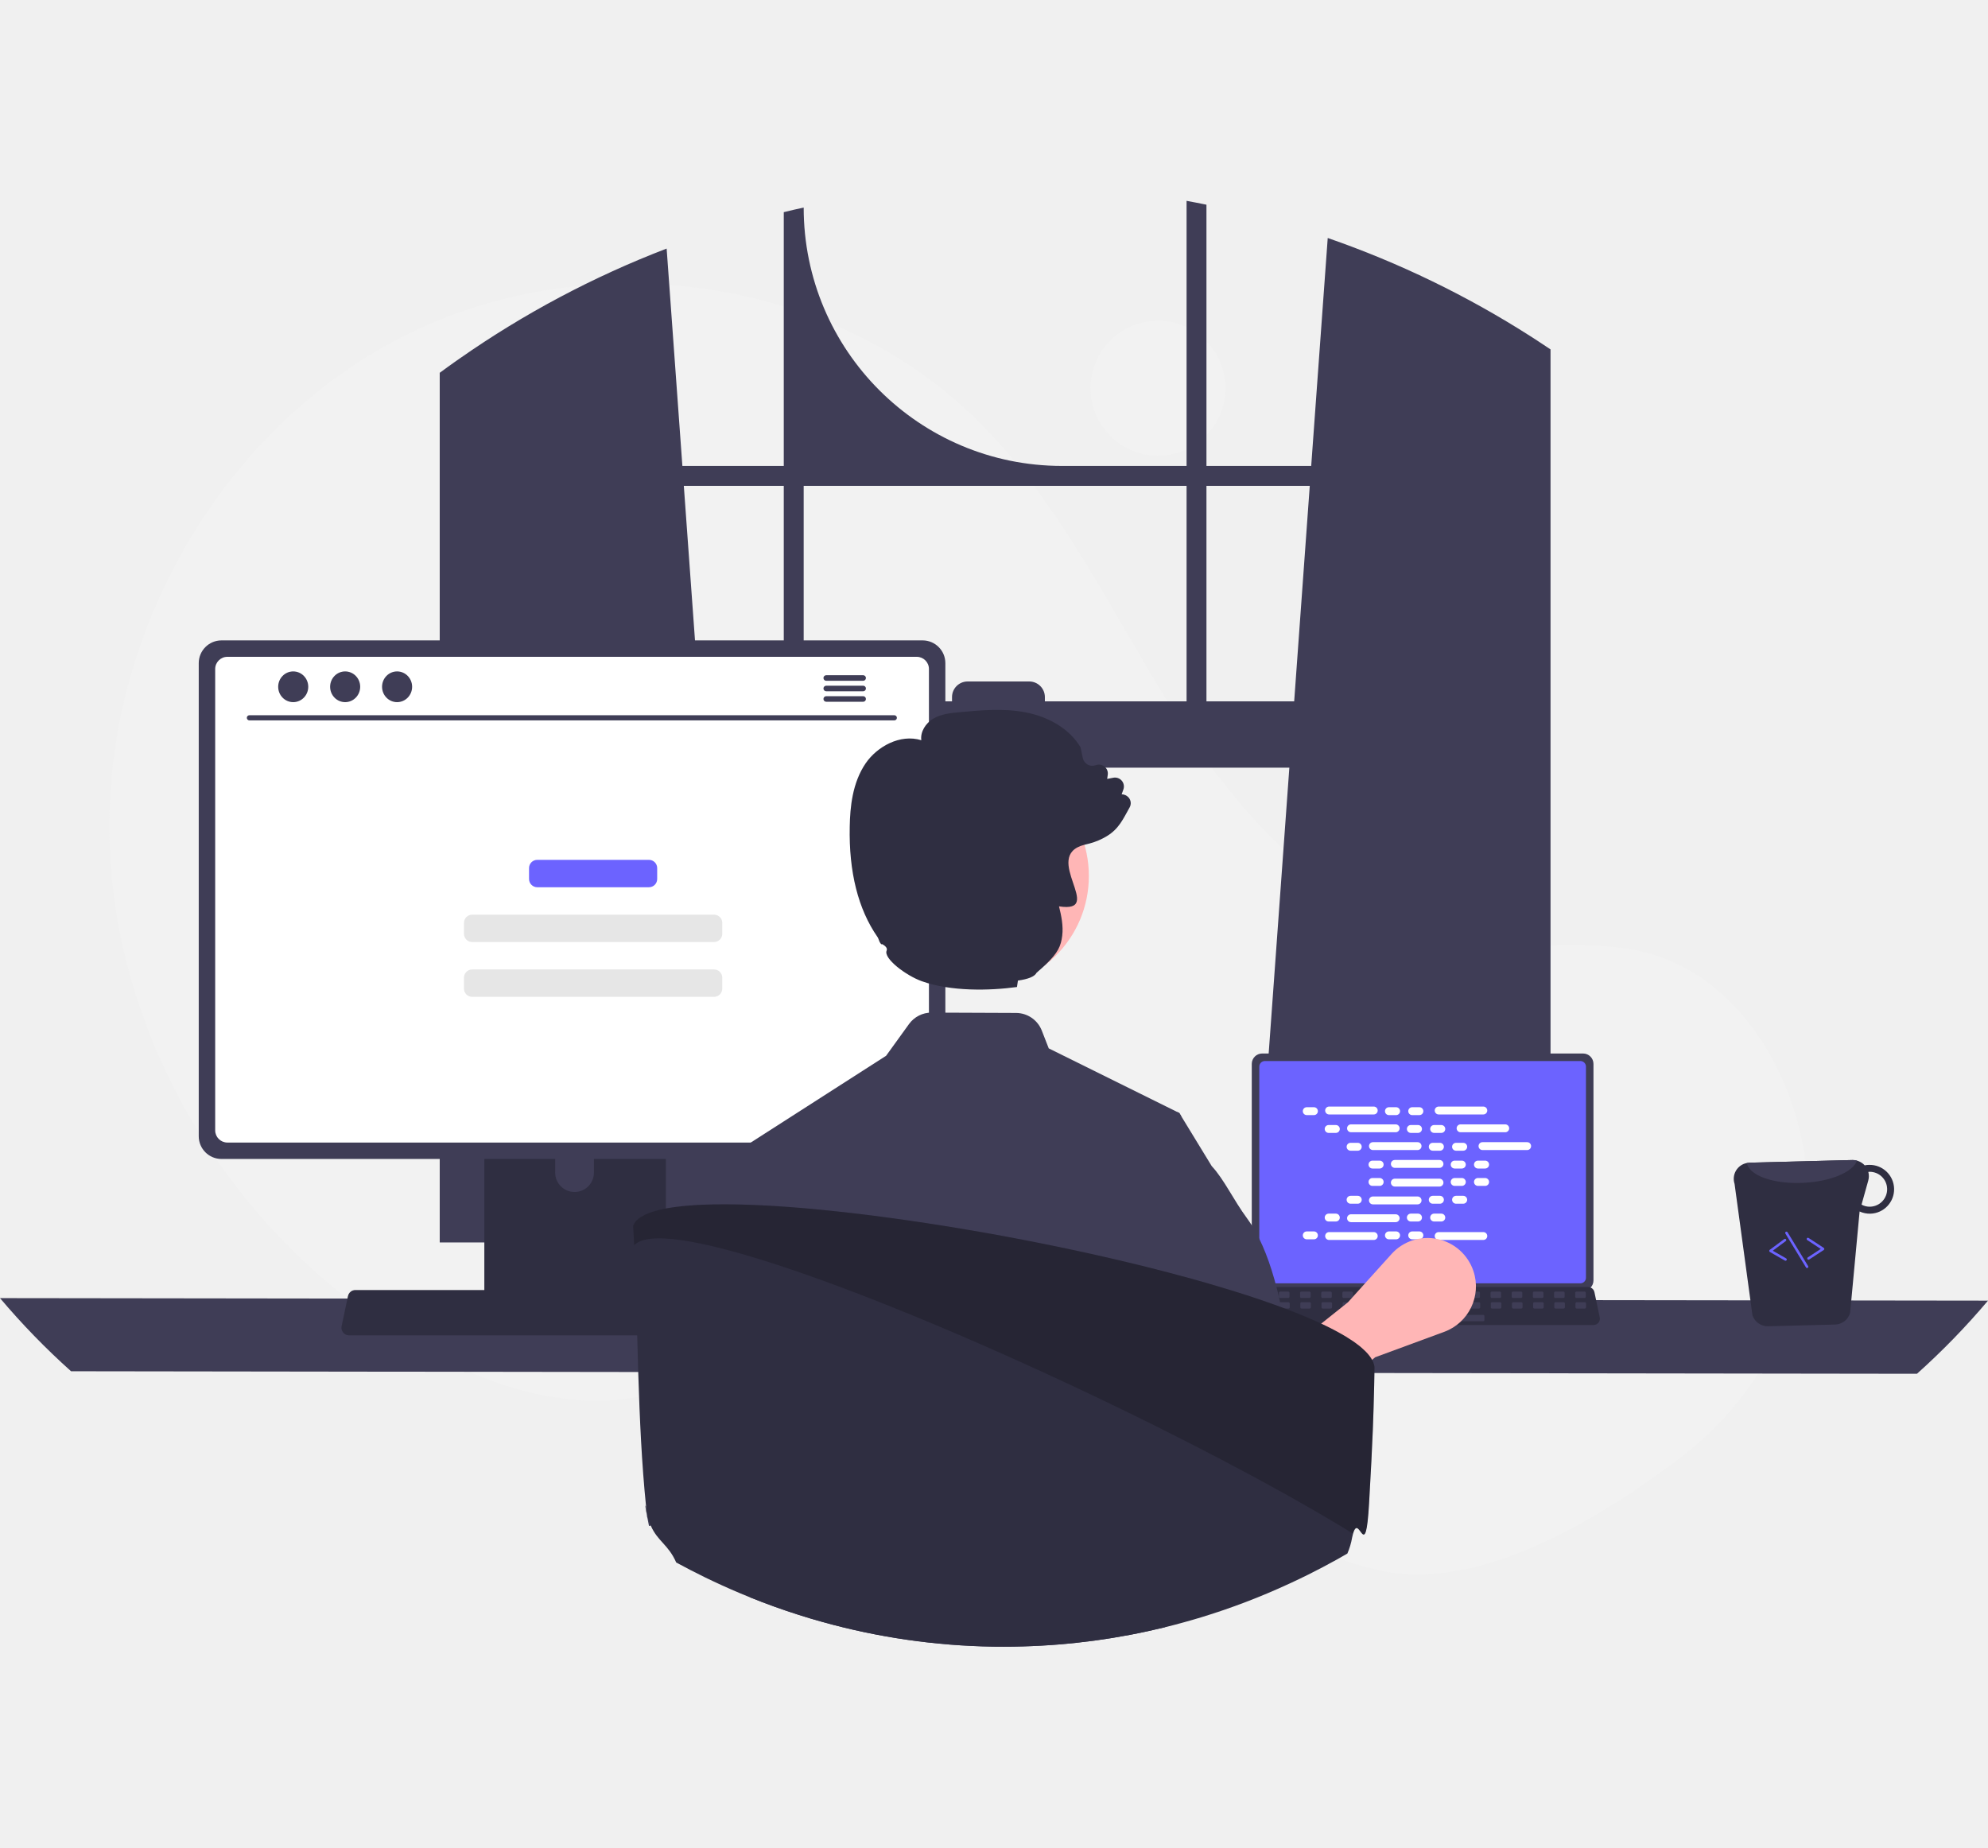
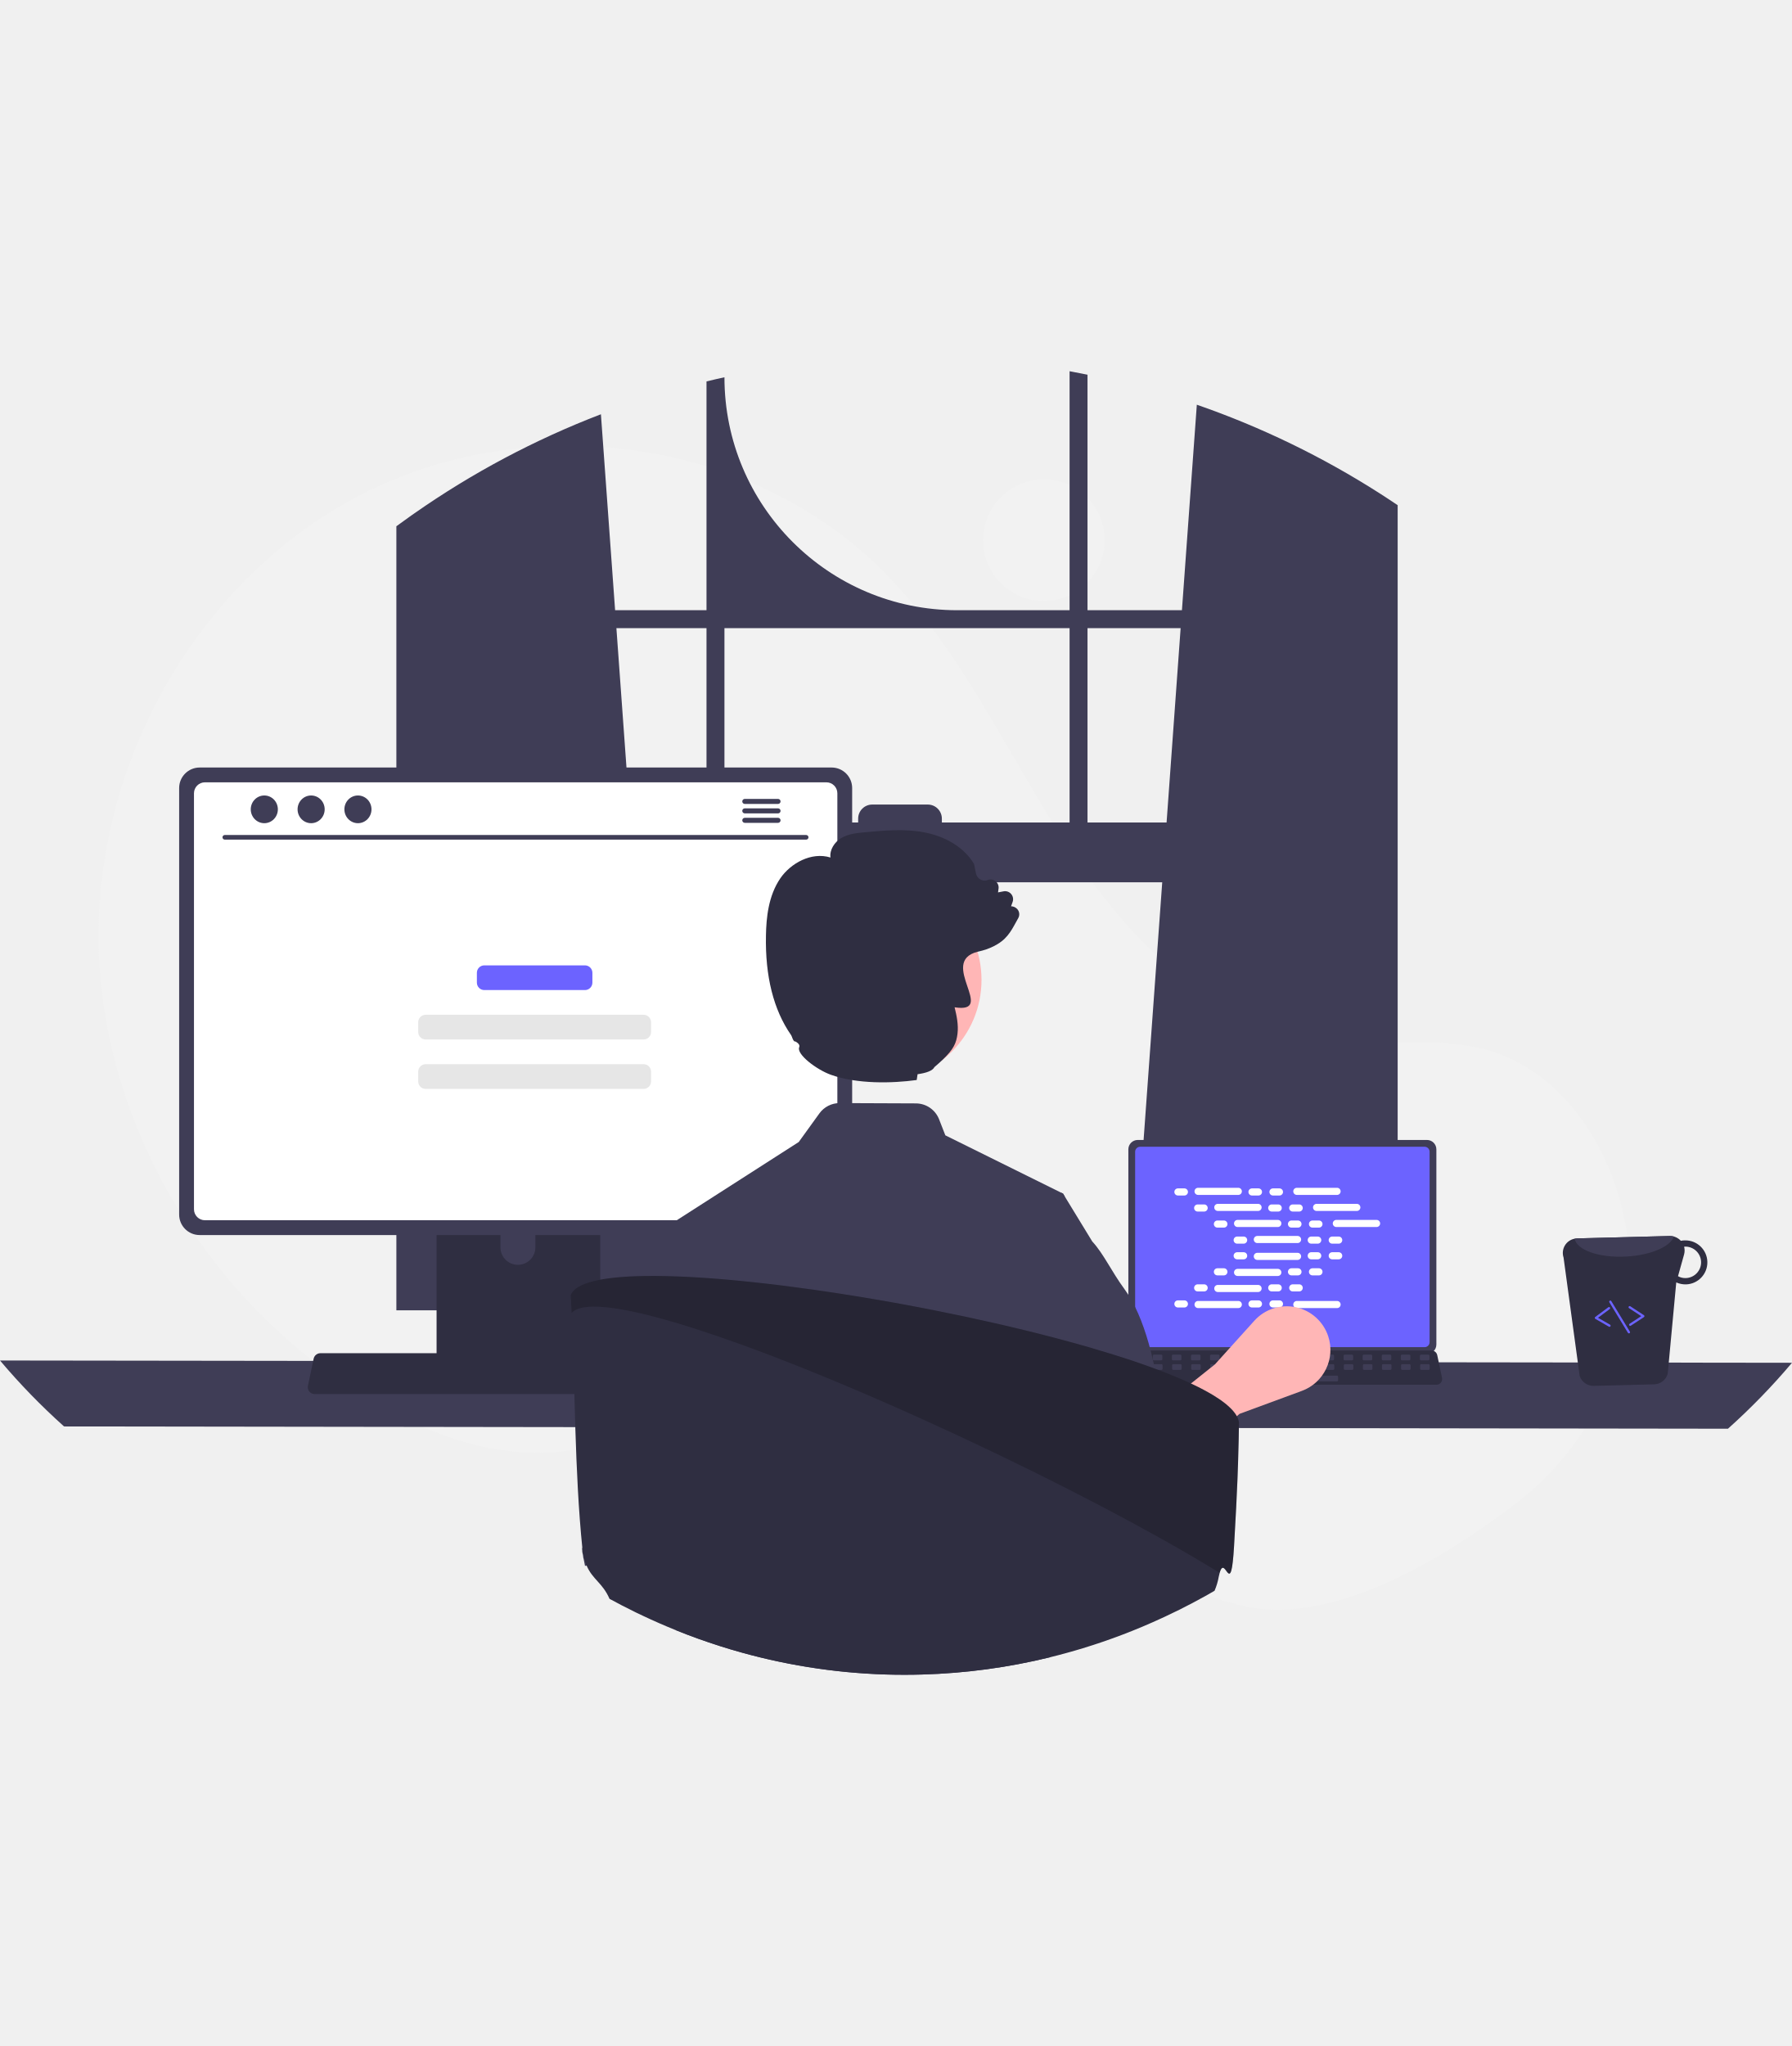
- <svg xmlns="http://www.w3.org/2000/svg" data-name="Layer 1" width="538" height="500" viewBox="0 0 786.82 572.258">
+ <svg xmlns="http://www.w3.org/2000/svg" data-name="Layer 1" width="438" height="500" viewBox="0 0 786.82 572.258">
  <circle cx="458.321" cy="74.182" r="26.701" fill="#f2f2f2" />
  <path d="M872.038,661.023c39.688-30.229,58.644-81.025,46.776-129.482q-.442-1.806-.934-3.604c-7.867-28.763-27.332-56.101-55.7-65.291-23.82-7.717-49.82-1.783-74.669-4.851-48.781-6.024-86.601-45.494-113.211-86.819-26.611-41.325-47.062-87.583-82.422-121.724-58.285-56.275-153.362-68.391-225.627-31.76C293.987,254.121,247.955,335.391,249.918,416.386c1.963,80.995,50.046,158.432,119.875,199.517,25.652,15.093,55.321,25.785,84.848,22.044,25.62-3.246,48.899-17.013,74.399-21.1,40.091-6.426,79.927,11.701,114.603,32.824,34.676,21.123,68.17,46.16,107.574,55.952C789.478,715.131,836.881,687.801,872.038,661.023Z" transform="translate(-206.59 -163.8711)" fill="#f2f2f2" />
  <path d="M815.016,219.191c-.87-.58-1.75-1.13-2.62-1.69a380.24,380.24,0,0,0-80.31-38.93l-6.54,90.22h-41.46v-103.39c-2.61-.54-5.24-1.05-7.87-1.53v104.92H626.946A102.27,102.27,0,0,1,524.676,166.521v-0c-2.64.57-5.26,1.18-7.88,1.83v100.44h-40.13l-6.23-86.03a380.858,380.858,0,0,0-81.94,43.53c-.44.3-.88.61-1.31.91-2.21,1.55-4.39,3.13-6.56,4.73v344.19h118.27l-2.09-28.95-11.5-158.95h231.59l-11.5,158.95-2.09,28.95h116.96v-353.45Q817.656,220.901,815.016,219.191Zm-298.22,142.78h-33.39l-6.17-85.3h39.56Zm159.42,0h-56.08v-1.69a6.18,6.18,0,0,0-6.19-6.18h-24.38a6.178,6.178,0,0,0-6.18,6.18v1.69h-58.71v-85.3h151.54Zm7.87,0v-85.3h40.89l-6.17,85.3Z" transform="translate(-206.59 -163.8711)" fill="#3f3d56" />
  <path d="M206.59,598.162a289.003,289.003,0,0,0,28.12,28.95l730.58,1a289.003,289.003,0,0,0,28.12-28.95Z" transform="translate(-206.59 -163.8711)" fill="#3f3d56" />
  <path d="M702.02,505.462v85.704a4.122,4.122,0,0,0,4.119,4.119H833.143a4.122,4.122,0,0,0,4.119-4.119v-85.704a4.124,4.124,0,0,0-4.119-4.115H706.139A4.124,4.124,0,0,0,702.02,505.462Z" transform="translate(-206.59 -163.8711)" fill="#3f3d56" />
  <path d="M704.999,506.529V590.109a2.205,2.205,0,0,0,2.201,2.201H832.086a2.205,2.205,0,0,0,2.201-2.201V506.529a2.206,2.206,0,0,0-2.201-2.206H707.201A2.206,2.206,0,0,0,704.999,506.529Z" transform="translate(-206.59 -163.8711)" fill="#6c63ff" />
  <path d="M699.364,607.881a2.47,2.47,0,0,0,1.943.93H837.299a2.502,2.502,0,0,0,2.446-3.016l-2.111-10.027a2.507,2.507,0,0,0-1.558-1.818,2.425,2.425,0,0,0-.888-.168H703.41a2.424,2.424,0,0,0-.888.168,2.507,2.507,0,0,0-1.558,1.818l-2.111,10.027A2.501,2.501,0,0,0,699.364,607.881Z" transform="translate(-206.59 -163.8711)" fill="#2f2e41" />
  <rect x="830.034" y="595.588" width="4.188" height="2.513" rx="0.488" transform="translate(1457.666 1029.819) rotate(-180)" fill="#3f3d56" />
  <rect x="821.657" y="595.588" width="4.188" height="2.513" rx="0.488" transform="translate(1440.912 1029.819) rotate(-180)" fill="#3f3d56" />
  <rect x="813.28" y="595.588" width="4.188" height="2.513" rx="0.488" transform="translate(1424.158 1029.819) rotate(-180)" fill="#3f3d56" />
  <rect x="804.903" y="595.588" width="4.188" height="2.513" rx="0.488" transform="translate(1407.404 1029.819) rotate(-180)" fill="#3f3d56" />
  <rect x="796.526" y="595.588" width="4.188" height="2.513" rx="0.488" transform="translate(1390.65 1029.819) rotate(-180)" fill="#3f3d56" />
  <rect x="788.149" y="595.588" width="4.188" height="2.513" rx="0.488" transform="translate(1373.896 1029.819) rotate(-180)" fill="#3f3d56" />
  <rect x="779.772" y="595.588" width="4.188" height="2.513" rx="0.488" transform="translate(1357.142 1029.819) rotate(-180)" fill="#3f3d56" />
  <rect x="771.395" y="595.588" width="4.188" height="2.513" rx="0.488" transform="translate(1340.388 1029.819) rotate(-180)" fill="#3f3d56" />
  <rect x="763.018" y="595.588" width="4.188" height="2.513" rx="0.488" transform="translate(1323.634 1029.819) rotate(-180)" fill="#3f3d56" />
  <rect x="754.641" y="595.588" width="4.188" height="2.513" rx="0.488" transform="translate(1306.88 1029.819) rotate(-180)" fill="#3f3d56" />
  <rect x="746.264" y="595.588" width="4.188" height="2.513" rx="0.488" transform="translate(1290.126 1029.819) rotate(-180)" fill="#3f3d56" />
  <rect x="737.887" y="595.588" width="4.188" height="2.513" rx="0.488" transform="translate(1273.372 1029.819) rotate(-180)" fill="#3f3d56" />
  <rect x="729.51" y="595.588" width="4.188" height="2.513" rx="0.488" transform="translate(1256.618 1029.819) rotate(-180)" fill="#3f3d56" />
  <rect x="721.133" y="595.588" width="4.188" height="2.513" rx="0.488" transform="translate(1239.865 1029.819) rotate(-180)" fill="#3f3d56" />
  <rect x="712.756" y="595.588" width="4.188" height="2.513" rx="0.488" transform="translate(1223.111 1029.819) rotate(-180)" fill="#3f3d56" />
  <rect x="704.379" y="595.588" width="4.188" height="2.513" rx="0.488" transform="translate(1206.357 1029.819) rotate(-180)" fill="#3f3d56" />
  <rect x="830.133" y="599.777" width="4.188" height="2.513" rx="0.488" transform="translate(1457.864 1038.196) rotate(-180)" fill="#3f3d56" />
  <rect x="821.756" y="599.777" width="4.188" height="2.513" rx="0.488" transform="translate(1441.11 1038.196) rotate(-180)" fill="#3f3d56" />
  <rect x="813.379" y="599.777" width="4.188" height="2.513" rx="0.488" transform="translate(1424.356 1038.196) rotate(-180)" fill="#3f3d56" />
  <rect x="805.002" y="599.777" width="4.188" height="2.513" rx="0.488" transform="translate(1407.602 1038.196) rotate(-180)" fill="#3f3d56" />
  <rect x="796.625" y="599.777" width="4.188" height="2.513" rx="0.488" transform="translate(1390.848 1038.196) rotate(-180)" fill="#3f3d56" />
  <rect x="788.248" y="599.777" width="4.188" height="2.513" rx="0.488" transform="translate(1374.094 1038.196) rotate(-180)" fill="#3f3d56" />
  <rect x="779.871" y="599.777" width="4.188" height="2.513" rx="0.488" transform="translate(1357.34 1038.196) rotate(-180)" fill="#3f3d56" />
  <rect x="771.494" y="599.777" width="4.188" height="2.513" rx="0.488" transform="translate(1340.586 1038.196) rotate(-180)" fill="#3f3d56" />
  <rect x="763.117" y="599.777" width="4.188" height="2.513" rx="0.488" transform="translate(1323.832 1038.196) rotate(-180)" fill="#3f3d56" />
  <rect x="754.74" y="599.777" width="4.188" height="2.513" rx="0.488" transform="translate(1307.078 1038.196) rotate(-180)" fill="#3f3d56" />
  <rect x="746.363" y="599.777" width="4.188" height="2.513" rx="0.488" transform="translate(1290.324 1038.196) rotate(-180)" fill="#3f3d56" />
  <rect x="737.986" y="599.777" width="4.188" height="2.513" rx="0.488" transform="translate(1273.57 1038.196) rotate(-180)" fill="#3f3d56" />
  <rect x="729.609" y="599.777" width="4.188" height="2.513" rx="0.488" transform="translate(1256.816 1038.196) rotate(-180)" fill="#3f3d56" />
  <rect x="721.232" y="599.777" width="4.188" height="2.513" rx="0.488" transform="translate(1240.062 1038.196) rotate(-180)" fill="#3f3d56" />
  <rect x="712.855" y="599.777" width="4.188" height="2.513" rx="0.488" transform="translate(1223.309 1038.196) rotate(-180)" fill="#3f3d56" />
  <rect x="704.478" y="599.777" width="4.188" height="2.513" rx="0.488" transform="translate(1206.555 1038.196) rotate(-180)" fill="#3f3d56" />
  <rect x="760.604" y="604.803" width="33.508" height="2.513" rx="0.488" transform="translate(1348.126 1048.248) rotate(-180)" fill="#3f3d56" />
  <rect x="515.631" y="358.737" width="5.966" height="3.122" rx="1.561" fill="#fff" />
  <rect x="548.154" y="358.737" width="5.966" height="3.122" rx="1.561" fill="#fff" />
  <rect x="557.369" y="358.737" width="5.966" height="3.122" rx="1.561" fill="#fff" />
  <rect x="524.477" y="358.477" width="20.796" height="3.122" rx="1.561" fill="#fff" />
  <rect x="567.841" y="358.477" width="20.796" height="3.122" rx="1.561" fill="#fff" />
  <rect x="524.304" y="365.784" width="5.966" height="3.122" rx="1.561" fill="#fff" />
  <rect x="556.827" y="365.784" width="5.966" height="3.122" rx="1.561" fill="#fff" />
  <rect x="566.042" y="365.784" width="5.966" height="3.122" rx="1.561" fill="#fff" />
  <rect x="533.15" y="365.523" width="20.796" height="3.122" rx="1.561" fill="#fff" />
  <rect x="576.514" y="365.523" width="20.796" height="3.122" rx="1.561" fill="#fff" />
  <rect x="532.977" y="372.83" width="5.966" height="3.122" rx="1.561" fill="#fff" />
  <rect x="565.5" y="372.83" width="5.966" height="3.122" rx="1.561" fill="#fff" />
  <rect x="574.715" y="372.83" width="5.966" height="3.122" rx="1.561" fill="#fff" />
  <rect x="541.823" y="372.57" width="20.796" height="3.122" rx="1.561" fill="#fff" />
  <rect x="585.187" y="372.57" width="20.796" height="3.122" rx="1.561" fill="#fff" />
  <rect x="541.649" y="379.877" width="5.966" height="3.122" rx="1.561" fill="#fff" />
  <rect x="574.172" y="379.877" width="5.966" height="3.122" rx="1.561" fill="#fff" />
  <rect x="583.387" y="379.877" width="5.966" height="3.122" rx="1.561" fill="#fff" />
  <rect x="550.496" y="379.617" width="20.796" height="3.122" rx="1.561" fill="#fff" />
  <rect x="548.154" y="407.898" width="5.966" height="3.122" rx="1.561" fill="#fff" />
  <rect x="557.369" y="407.898" width="5.966" height="3.122" rx="1.561" fill="#fff" />
  <rect x="567.841" y="408.158" width="20.796" height="3.122" rx="1.561" fill="#fff" />
  <rect x="515.631" y="407.898" width="5.966" height="3.122" rx="1.561" fill="#fff" />
  <rect x="524.477" y="408.158" width="20.796" height="3.122" rx="1.561" fill="#fff" />
  <rect x="524.304" y="400.851" width="5.966" height="3.122" rx="1.561" fill="#fff" />
  <rect x="556.827" y="400.851" width="5.966" height="3.122" rx="1.561" fill="#fff" />
  <rect x="566.042" y="400.851" width="5.966" height="3.122" rx="1.561" fill="#fff" />
  <rect x="533.15" y="401.111" width="20.796" height="3.122" rx="1.561" fill="#fff" />
  <rect x="532.977" y="393.804" width="5.966" height="3.122" rx="1.561" fill="#fff" />
  <rect x="565.5" y="393.804" width="5.966" height="3.122" rx="1.561" fill="#fff" />
  <rect x="574.715" y="393.804" width="5.966" height="3.122" rx="1.561" fill="#fff" />
  <rect x="541.823" y="394.064" width="20.796" height="3.122" rx="1.561" fill="#fff" />
  <rect x="541.649" y="386.758" width="5.966" height="3.122" rx="1.561" fill="#fff" />
  <rect x="574.172" y="386.758" width="5.966" height="3.122" rx="1.561" fill="#fff" />
  <rect x="583.387" y="386.758" width="5.966" height="3.122" rx="1.561" fill="#fff" />
  <rect x="550.496" y="387.018" width="20.796" height="3.122" rx="1.561" fill="#fff" />
  <path d="M711.507,654.353l-13.35-21.102,41.902-33.403,17.295-19.161a19.161,19.161,0,0,1,32.418,6.828h0a19.161,19.161,0,0,1-11.57,23.991l-27.349,10.075Z" transform="translate(-206.59 -163.8711)" fill="#ffb6b6" />
  <path d="M398.28,501.352v102.56h71.85v-102.56a3.448,3.448,0,0,0-2.43-3.3,3.175,3.175,0,0,0-1.03-.16H401.75A3.463,3.463,0,0,0,398.28,501.352Zm28.04,35.24a7.67,7.67,0,0,1,15.34,0v11.9a7.67,7.67,0,0,1-15.34,0Z" transform="translate(-206.59 -163.8711)" fill="#2f2e41" />
  <path d="M398.06,600.632v9.89a1.946,1.946,0,0,0,1.93,1.94h68.43a1.94,1.94,0,0,0,1.93-1.94v-9.89Z" transform="translate(-206.59 -163.8711)" fill="#3f3d56" />
  <path d="M285.25,346.832V534.092a9.007,9.007,0,0,0,9,9h277.5a9.007,9.007,0,0,0,9-9V346.832a9.011,9.011,0,0,0-9-8.99H294.25A9.012,9.012,0,0,0,285.25,346.832Z" transform="translate(-206.59 -163.8711)" fill="#3f3d56" />
  <path d="M291.76,349.162v182.62a4.818,4.818,0,0,0,4.81,4.81H569.44a4.818,4.818,0,0,0,4.81-4.81v-182.62a4.82,4.82,0,0,0-4.81-4.82H296.57A4.821,4.821,0,0,0,291.76,349.162Z" transform="translate(-206.59 -163.8711)" fill="#fff" />
  <path d="M342.4,611.792a2.948,2.948,0,0,0,2.32,1.11h162.34a2.987,2.987,0,0,0,2.92-3.6l-2.52-11.97a2.993,2.993,0,0,0-1.86-2.17,2.895,2.895,0,0,0-1.06-.2H347.23a2.894,2.894,0,0,0-1.06.2,2.992,2.992,0,0,0-1.86,2.17l-2.52,11.97A2.985,2.985,0,0,0,342.4,611.792Z" transform="translate(-206.59 -163.8711)" fill="#2f2e41" />
  <path d="M560.585,369.499H305.261a1.016,1.016,0,0,1,0-2.031H560.585a1.016,1.016,0,0,1,0,2.031Z" transform="translate(-206.59 -163.8711)" fill="#3f3d56" />
  <ellipse cx="116.051" cy="192.33" rx="5.95" ry="6.083" fill="#3f3d56" />
  <ellipse cx="136.607" cy="192.33" rx="5.95" ry="6.083" fill="#3f3d56" />
  <ellipse cx="157.163" cy="192.33" rx="5.95" ry="6.083" fill="#3f3d56" />
  <path d="M548.206,351.622h-14.6a1.105,1.105,0,0,0,0,2.21h14.6a1.105,1.105,0,0,0,0-2.21Z" transform="translate(-206.59 -163.8711)" fill="#3f3d56" />
  <path d="M548.206,355.772h-14.6a1.105,1.105,0,0,0,0,2.21h14.6a1.105,1.105,0,0,0,0-2.21Z" transform="translate(-206.59 -163.8711)" fill="#3f3d56" />
  <path d="M548.206,359.922h-14.6a1.105,1.105,0,0,0,0,2.21h14.6a1.105,1.105,0,0,0,0-2.21Z" transform="translate(-206.59 -163.8711)" fill="#3f3d56" />
  <path d="M900.186,604.972a6.416,6.416,0,0,0,6.183,4.331l26.492-.682a6.329,6.329,0,0,0,5.981-4.657l3.749-40.087a9.794,9.794,0,0,0,4.238.871,9.661,9.661,0,1,0-.485-19.317,8.184,8.184,0,0,0-1.736.181,6.548,6.548,0,0,0-4.874-2.103l-40.751,1.052a5.853,5.853,0,0,0-1.005.125,6.365,6.365,0,0,0-4.873,8.265Zm43.173-43.817,2.668-9.553a6.506,6.506,0,0,0,.02-3.375c.129-0.0.244-.062.373-.062a6.91,6.91,0,0,1,.324,13.817A6.505,6.505,0,0,1,943.359,561.156Z" transform="translate(-206.59 -163.8711)" fill="#2f2e41" />
  <path d="M897.978,544.686c.868,4.964,10.629,8.454,22.366,7.847,10.793-.497,19.617-4.287,21.234-8.778a6.025,6.025,0,0,0-1.844-.246l-40.751,1.052A5.853,5.853,0,0,0,897.978,544.686Z" transform="translate(-206.59 -163.8711)" fill="#3f3d56" />
  <path d="M922.494,582.944a.497.497,0,0,0,.151-.066l5.753-3.766a.499.499,0,0,0,0-.836l-5.98-3.917a.5.5,0,1,0-.548.836l5.341,3.498-5.114,3.348a.5.5,0,0,0,.396.903Z" transform="translate(-206.59 -163.8711)" fill="#6c63ff" />
  <path d="M913.408,583.363a.5.5,0,0,0,.126-.918l-5.303-3.04,5.126-3.807a.5.5,0,1,0-.596-.802l-5.739,4.263a.5.5,0,0,0,.049.835l5.965,3.42A.5.5,0,0,0,913.408,583.363Z" transform="translate(-206.59 -163.8711)" fill="#6c63ff" />
  <path d="M921.922,586.244a.482.482,0,0,0,.137-.058.5.5,0,0,0,.168-.687l-8.155-13.408a.5.5,0,0,0-.854.521l8.155,13.408A.5.5,0,0,0,921.922,586.244Z" transform="translate(-206.59 -163.8711)" fill="#6c63ff" />
  <rect x="209.385" y="260.827" width="50.719" height="10.846" rx="3.264" fill="#6c63ff" />
  <rect x="183.626" y="282.519" width="102.236" height="10.846" rx="3.264" fill="#e6e6e6" />
  <rect x="183.626" y="304.21" width="102.236" height="10.846" rx="3.264" fill="#e6e6e6" />
  <path d="M497.301,540.717l.217.684.011.023,6.525,19.838,7.506,22.861,14.123,42.961.137,6.673v.023l1.049,53.684-2.909,7.278,3.274,11.932s-1.506-18.037-9.582-7.679c-4.574,5.886-9.925,11.91-14.317,17.556q9.6,3.884,19.507,7.027c1.426.456,2.863.89,4.301,1.323q.462.137.924.274a266.863,266.863,0,0,0,67.351,10.826c1.186.034,2.35.057,3.479.08.399.011.787.023,1.175.023,1.278.011,2.544.023,3.822.023q3.867,0,7.7-.114a266.853,266.853,0,0,0,56.091-7.586c-.125-7.586-.468-16.45-.958-25.918-.228-4.643-5.35-9.674-5.658-14.533-.217-3.65,4.381-7.084,4.141-10.792-1.551-22.827-3.491-14.064-4.928-30.229q-.222-2.379-.411-4.552c-.924-10.381-1.563-16.872-1.563-16.872l6.137-38.683,9.639-60.734-.742-1.221-.833-.411-50.844-25.165-2.761-7.073a10.979,10.979,0,0,0-10.141-6.947l-33.493-.137a10.931,10.931,0,0,0-8.909,4.529l-9.069,12.56Z" transform="translate(-206.59 -163.8711)" fill="#3f3d56" />
  <path d="M533.407,617.525,525.82,633.758l-5.179,11.088-8.909,46.646-4.46,4.734L503.45,679.467l-39.998,8.881c-1.312-7.29-.351.247-1.161-7.75.228-.228.468-.456.707-.685.639-.593,1.175-1.152,1.164-1.688-.456-27.584.913-74.526,12.343-102.966a60.053,60.053,0,0,1,7.027-13.107c.228-.308.445-.616.662-.924,5.27-7.381,8.601-14.647,13.324-19.815v-.011a.53.53,0,0,0,.08-.08.157.157,0,0,0,.046-.034l32.443-17.203,1.392,39.105.992,28.109Z" transform="translate(-206.59 -163.8711)" fill="#3f3d56" />
  <path d="M650.391,622.135l9.476,20.275,3.307,7.061,8.907,46.642,4.446,4.723,3.83-16.755,1.8-.369,32.459-6.722,9.461,30.046a17.984,17.984,0,0,0-3.261-22.506c-.646-.585-1.184-1.154-1.169-1.692.538-32.443-1.446-91.684-19.367-116.066-5.692-7.738-9.107-15.445-14.076-20.829-.015-.015-.015-.031-.031-.031L674.081,526.114l-.738-1.215-.831-.415Z" transform="translate(-206.59 -163.8711)" fill="#3f3d56" />
  <circle id="a657ec4b-47ce-4d2a-9c58-81a811696ca9" data-name="Ellipse 5" cx="386.397" cy="267.201" r="44.558" fill="#ffb6b6" />
  <path d="M653.212,399.948a3.759,3.759,0,0,0-2.69-1.19l.67-1.86a3.528,3.528,0,0,0-3.96-4.7l-2.44.47.23-1.63a3.534,3.534,0,0,0-4.73-3.82,3.766,3.766,0,0,1-3.24-.23,3.846,3.846,0,0,1-1.92-2.61l-.85-4.1-.09-.22c-4.14-6.9-12.1-11.92-21.84-13.76-8.67-1.65-17.56-.81-26.13-.02-3.4.32-7.24.68-10.44,2.64-2.72,1.68-5.02,5.04-4.55,8.43-8.45-2.59-17.51,2.58-22,9.1-5.32,7.76-6.19,17.48-6.33,25.08-.38,17.98,3.33,32.69,11,43.73.56.8.7,2.47,1.81,3.03l-.23-.37c1.24.62,2.5,1.62,2.03,2.69-1.35,3.08,7.62,9.89,13.94,12.14,11.53,4.11,26.86,3.76,37.64,2.28l.38-2.55c3.89-.53,6.63-1.54,7.4-3.12,1.36-1.16,2.52-2.2,3.53-3.16l.01-.01c.02-.02.06-.05.08-.07,4.87-4.67,6-7.33,6.51-11.38.49-3.97-.38-8-1.27-11.63,18.74,2.9-7.38-19.96,10.08-24.38a5.434,5.434,0,0,1,.61-.15c.51-.12,1.02-.24,1.51-.38a26.448,26.448,0,0,0,6.72-2.87c4.88-2.97,6.49-6.91,9.01-11.35A3.427,3.427,0,0,0,653.212,399.948Z" transform="translate(-206.59 -163.8711)" fill="#2f2e41" />
  <path d="M750.582,625.308c-.01,1.75-.03,4.2-.11,7.23q-.015.63-.03,1.29c-.13,5.57-.26,10.24-.47,15.43-.01.36-.02.71-.04,1.07-.28,7.24-.72,15.67-1.48,29.02-1.41,24.66-3.87,3.39-6.34,12.04-.12.43-.25.94-.37,1.54a27.916,27.916,0,0,1-1.88,6.33c-1.31.78-2.66,1.53-3.99,2.28-3.79,2.11-7.64,4.14-11.52,6.07-2.18,1.08-4.37,2.14-6.57,3.16-.35.16-.69.32-1.03.47a270.887,270.887,0,0,1-34.75,13.26c-2.32.7-4.63,1.38-6.97,2.01-2.44.68-4.88,1.32-7.35,1.92a266.893,266.893,0,0,1-56.09,7.59c-2.55.08-5.12.11-7.7.11-1.28,0-2.54-.01-3.82-.02-.39,0-.78-.01-1.17-.02-1.13-.03-2.3-.05-3.48-.08a266.663,266.663,0,0,1-67.35-10.83l-.93-.27c-1.44-.44-2.87-.87-4.3-1.33q-9.9-3.135-19.51-7.02-7.335-2.955-14.5-6.34a.339.339,0,0,1-.12-.06c-1-.46-2.01-.94-3.01-1.43-.13-.07-.27-.14-.41-.21q-5.595-2.73-11.07-5.72c-3.07-7.05-7.39-8.4-10.07-14.6a25.874,25.874,0,0,1-1.68-5.74c0-.02-.01-.04-.01-.07.28,3.72-1.19-6.6-.01-.04-.01-.12-.02-.25-.03-.4-.03-.36-.07-.8-.13-1.35-3.43-33.49-3.21-71.79-4.7-103.35q-.15-3.06-.31-5.86c-.03-.62-.07-1.23-.11-1.83.07-.18.15-.37.24-.55a1.002,1.002,0,0,1,.07-.15,1.623,1.623,0,0,1,.1-.18c.02-.03.05-.07.07-.1a.917.917,0,0,1,.05-.1c.09-.14.19-.29.3-.43.05-.06.09-.11.14-.16a.808.808,0,0,1,.12-.14.637.637,0,0,1,.11-.13c.04-.04.08-.09.13-.14a.302.302,0,0,1,.08-.08,2.033,2.033,0,0,1,.26-.25,9.624,9.624,0,0,1,1.14-.9c.14-.09.29-.18.43-.28a19.135,19.135,0,0,1,3.17-1.52c.38-.14.76-.27,1.17-.41.15-.04.29-.09.44-.14.22-.07.44-.14.67-.19,1.14-.34,2.37-.63,3.7-.9.16-.03.33-.06.5-.1.24-.05.49-.09.74-.13.34-.06.69-.12,1.04-.18,2.97-.47,6.34-.82,10.06-1.05q.525-.03,1.05-.06c.41-.02.82-.04,1.24-.06.35-.02.71-.03,1.07-.04.35-.02.71-.03,1.08-.04,1.01-.03,2.05-.06,3.11-.08,3.02-.06,6.2-.04,9.54.03,1.55.04,3.13.08,4.75.15.11,0,.21.01.31.01,1.41.05,2.83.11,4.29.19,1.02.05,2.05.1,3.08.16.97.06,1.95.12,2.94.19.77.04,1.54.1,2.32.15.66.05,1.32.1,1.98.14l.9.06c.49.04.98.07,1.48.12,1.1.09,2.2.18,3.32.27,1.11.1,2.24.2,3.37.3s2.27.21,3.41.32c.12.01.23.02.34.03,1.04.11,2.08.21,3.13.32.24.02.49.04.73.07,1.001.101,2.022.218,3.032.326.31.033.618.066.929.1.791.086,1.572.161,2.368.254,1.05.12,2.12.23,3.16.37.81.09,1.62.18,2.43.28,1.27.15,2.56.31,3.85.48.49.06.98.12,1.47.19,3.68.46,7.4.97,11.18,1.5,5.73.81,11.55,1.69,17.41,2.64q8.805,1.425,17.71,3.01c1.5.27,3,.54,4.51.82q1.02.195,2.04.39c1.16.21,2.32.43,3.48.65,1.16.22,2.32.44,3.48.67,1.38.27,2.77.54,4.15.81,9.09,1.8,18.13,3.72,26.95,5.73,1.45.33,2.9.67,4.34,1q4.32,1.005,8.56,2.04c.78.18,1.55.37,2.32.56,1.92.48,3.84.96,5.73,1.45l.33.09c1.39.34,2.75.69,4.11,1.05q4.815,1.26,9.47,2.55,3.09.855,6.11,1.73c3.01.87,5.96,1.75,8.83,2.64.71.22,1.42.44,2.12.65,2.1.65,4.17,1.31,6.18,1.97,1.6.52,3.16,1.05,4.7,1.58q2.31.795,4.53,1.59c.95.34,1.89.7,2.83,1.04,1.35.5,2.68,1,3.98,1.5.4.15.79.31,1.18.46.25.11.49.2.73.3.47.19.95.37,1.41.56.47.18.93.37,1.39.57.45.18.91.37,1.35.56.45.18.89.37,1.33.57.37.15.73.31,1.08.47.71.31,1.42.62,2.11.94.34.16.68.31,1.02.47l.78.36c.11.06.22.11.33.16.25.12.51.25.76.37.58.27,1.15.56,1.71.83.75.38,1.48.76,2.18,1.13.71.38,1.4.76,2.06,1.13.11.06.21.12.32.18.15.08.3.17.45.25.51.29,1,.59,1.49.88.96.59,1.87,1.17,2.72,1.75.19.13.37.26.56.38.63.45,1.23.89,1.79,1.34,0,.01,0,.01.01.01.19.14.37.29.55.43.15.14.31.26.46.4.52.45,1,.88,1.44,1.32a5.667,5.667,0,0,1,.42.43,1.208,1.208,0,0,1,.16.16c.2.2.38.4.55.6a.553.553,0,0,1,.07.09c.24.28.46.56.67.84.1.14.21.28.3.42.12.17.24.35.34.52.09.14.17.29.25.43a7.257,7.257,0,0,1,.54,1.13,5.241,5.241,0,0,1,.27.82A5.844,5.844,0,0,1,750.582,625.308Z" transform="translate(-206.59 -163.8711)" fill="#2f2e41" />
  <path d="M750.582,625.308c-.01,1.75-.03,4.2-.11,7.23-.01.42-.03.85-.04,1.29-.1,4.25-.25,9.5-.46,15.43-.01.36-.02.71-.04,1.07-.28,7.24-.72,15.67-1.48,29.02-1.41,24.66-3.87,3.39-6.34,12.04-6.86-4.22-14.38-8.64-22.42-13.18q-2.175-1.23-4.39-2.47c-16.08-8.97-34.04-18.37-52.79-27.68-.74-.37-1.49-.74-2.23-1.1-42.95-21.23-89.83-41.88-127.81-55.66-7.33-2.66-14.33-5.06-20.91-7.17-13.86-4.43-25.84-7.53-35.06-8.87-9.6-1.4-16.23-.9-18.91,1.99q-.15-3.06-.31-5.86-.06-.93-.12-1.83c.062-.165.142-.322.22-.48.011-.023.019-.047.03-.07a1.002,1.002,0,0,1,.07-.15,1.623,1.623,0,0,1,.1-.18,1.06,1.06,0,0,1,.12-.2c.09-.14.19-.29.3-.43a3.483,3.483,0,0,1,.26-.3.637.637,0,0,1,.11-.13c.04-.04.08-.09.13-.14a.302.302,0,0,1,.08-.08,2.033,2.033,0,0,1,.26-.25,9.624,9.624,0,0,1,1.14-.9c.14-.09.29-.18.43-.28a19.135,19.135,0,0,1,3.17-1.52c.38-.14.76-.27,1.17-.41.15-.04.29-.09.44-.14.22-.07.44-.14.67-.19,1.14-.34,2.37-.63,3.7-.9.4-.08.82-.16,1.24-.23.34-.06.69-.12,1.04-.18,2.97-.47,6.34-.82,10.06-1.05q.525-.03,1.05-.06c.41-.02.82-.04,1.24-.06.35-.02.71-.03,1.07-.04.35-.02.71-.03,1.08-.04,1.01-.03,2.05-.06,3.11-.08,3.02-.05,6.2-.03,9.54.04,1.55.03,3.13.08,4.75.15.1,0,.21.01.31.01,1.41.04,2.84.11,4.29.18,1.02.05,2.05.1,3.08.16.97.06,1.95.12,2.94.19.77.04,1.54.1,2.32.15.66.05,1.32.1,1.98.14.79.06,1.58.12,2.38.18,1.1.09,2.2.18,3.32.27,1.11.1,2.24.2,3.37.3s2.27.21,3.41.32c.12.01.23.02.34.03,1.04.11,2.08.21,3.13.32q8.73.885,17.97,2.07,5.52.705,11.18,1.51c5.73.81,11.55,1.69,17.41,2.63q8.805,1.425,17.71,3.01c1.5.27,3,.54,4.51.82q2.76.51,5.52,1.04c1.16.22,2.32.44,3.48.67,1.38.27,2.77.54,4.15.81,9.09,1.8,18.13,3.72,26.95,5.73,1.45.33,2.9.67,4.34,1q4.32,1.005,8.56,2.04c.78.19,1.55.38,2.32.57q2.895.72,5.73,1.44v.01c.11.02.22.05.33.08,1.38.35,2.75.7,4.11,1.06q4.815,1.26,9.47,2.54c2.06.58,4.1,1.15,6.11,1.73,3.01.88,5.96,1.76,8.83,2.64.71.22,1.42.44,2.12.65q3.15.99,6.18,1.97c1.6.52,3.16,1.05,4.7,1.58q2.31.795,4.53,1.59c.96.34,1.9.69,2.83,1.03,1.36.5,2.68,1,3.98,1.51.4.15.79.31,1.18.46.73.28,1.44.57,2.14.86.47.18.93.37,1.39.57.45.18.91.37,1.35.56.45.18.89.37,1.33.57.37.15.73.31,1.08.47.71.31,1.42.62,2.11.94.34.16.68.31,1.02.47l.78.36c.11.06.22.11.33.16.85.4,1.67.8,2.47,1.2.75.38,1.48.76,2.18,1.13.83.44,1.62.87,2.38,1.31.15.08.3.17.45.25.51.29,1,.59,1.49.88.96.59,1.87,1.17,2.72,1.75.84.58,1.62,1.15,2.35,1.72,0,.01,0,.01.01.01.35.28.69.56,1.01.83.52.45,1,.88,1.44,1.32a5.667,5.667,0,0,1,.42.43,1.208,1.208,0,0,1,.16.16c.21.23.42.46.62.69.24.28.46.56.67.84.1.14.21.28.3.42.12.17.24.35.34.52.09.14.17.29.25.43a7.257,7.257,0,0,1,.54,1.13,6.053,6.053,0,0,1,.27.82A5.844,5.844,0,0,1,750.582,625.308Z" transform="translate(-206.59 -163.8711)" opacity="0.2" />
</svg>
